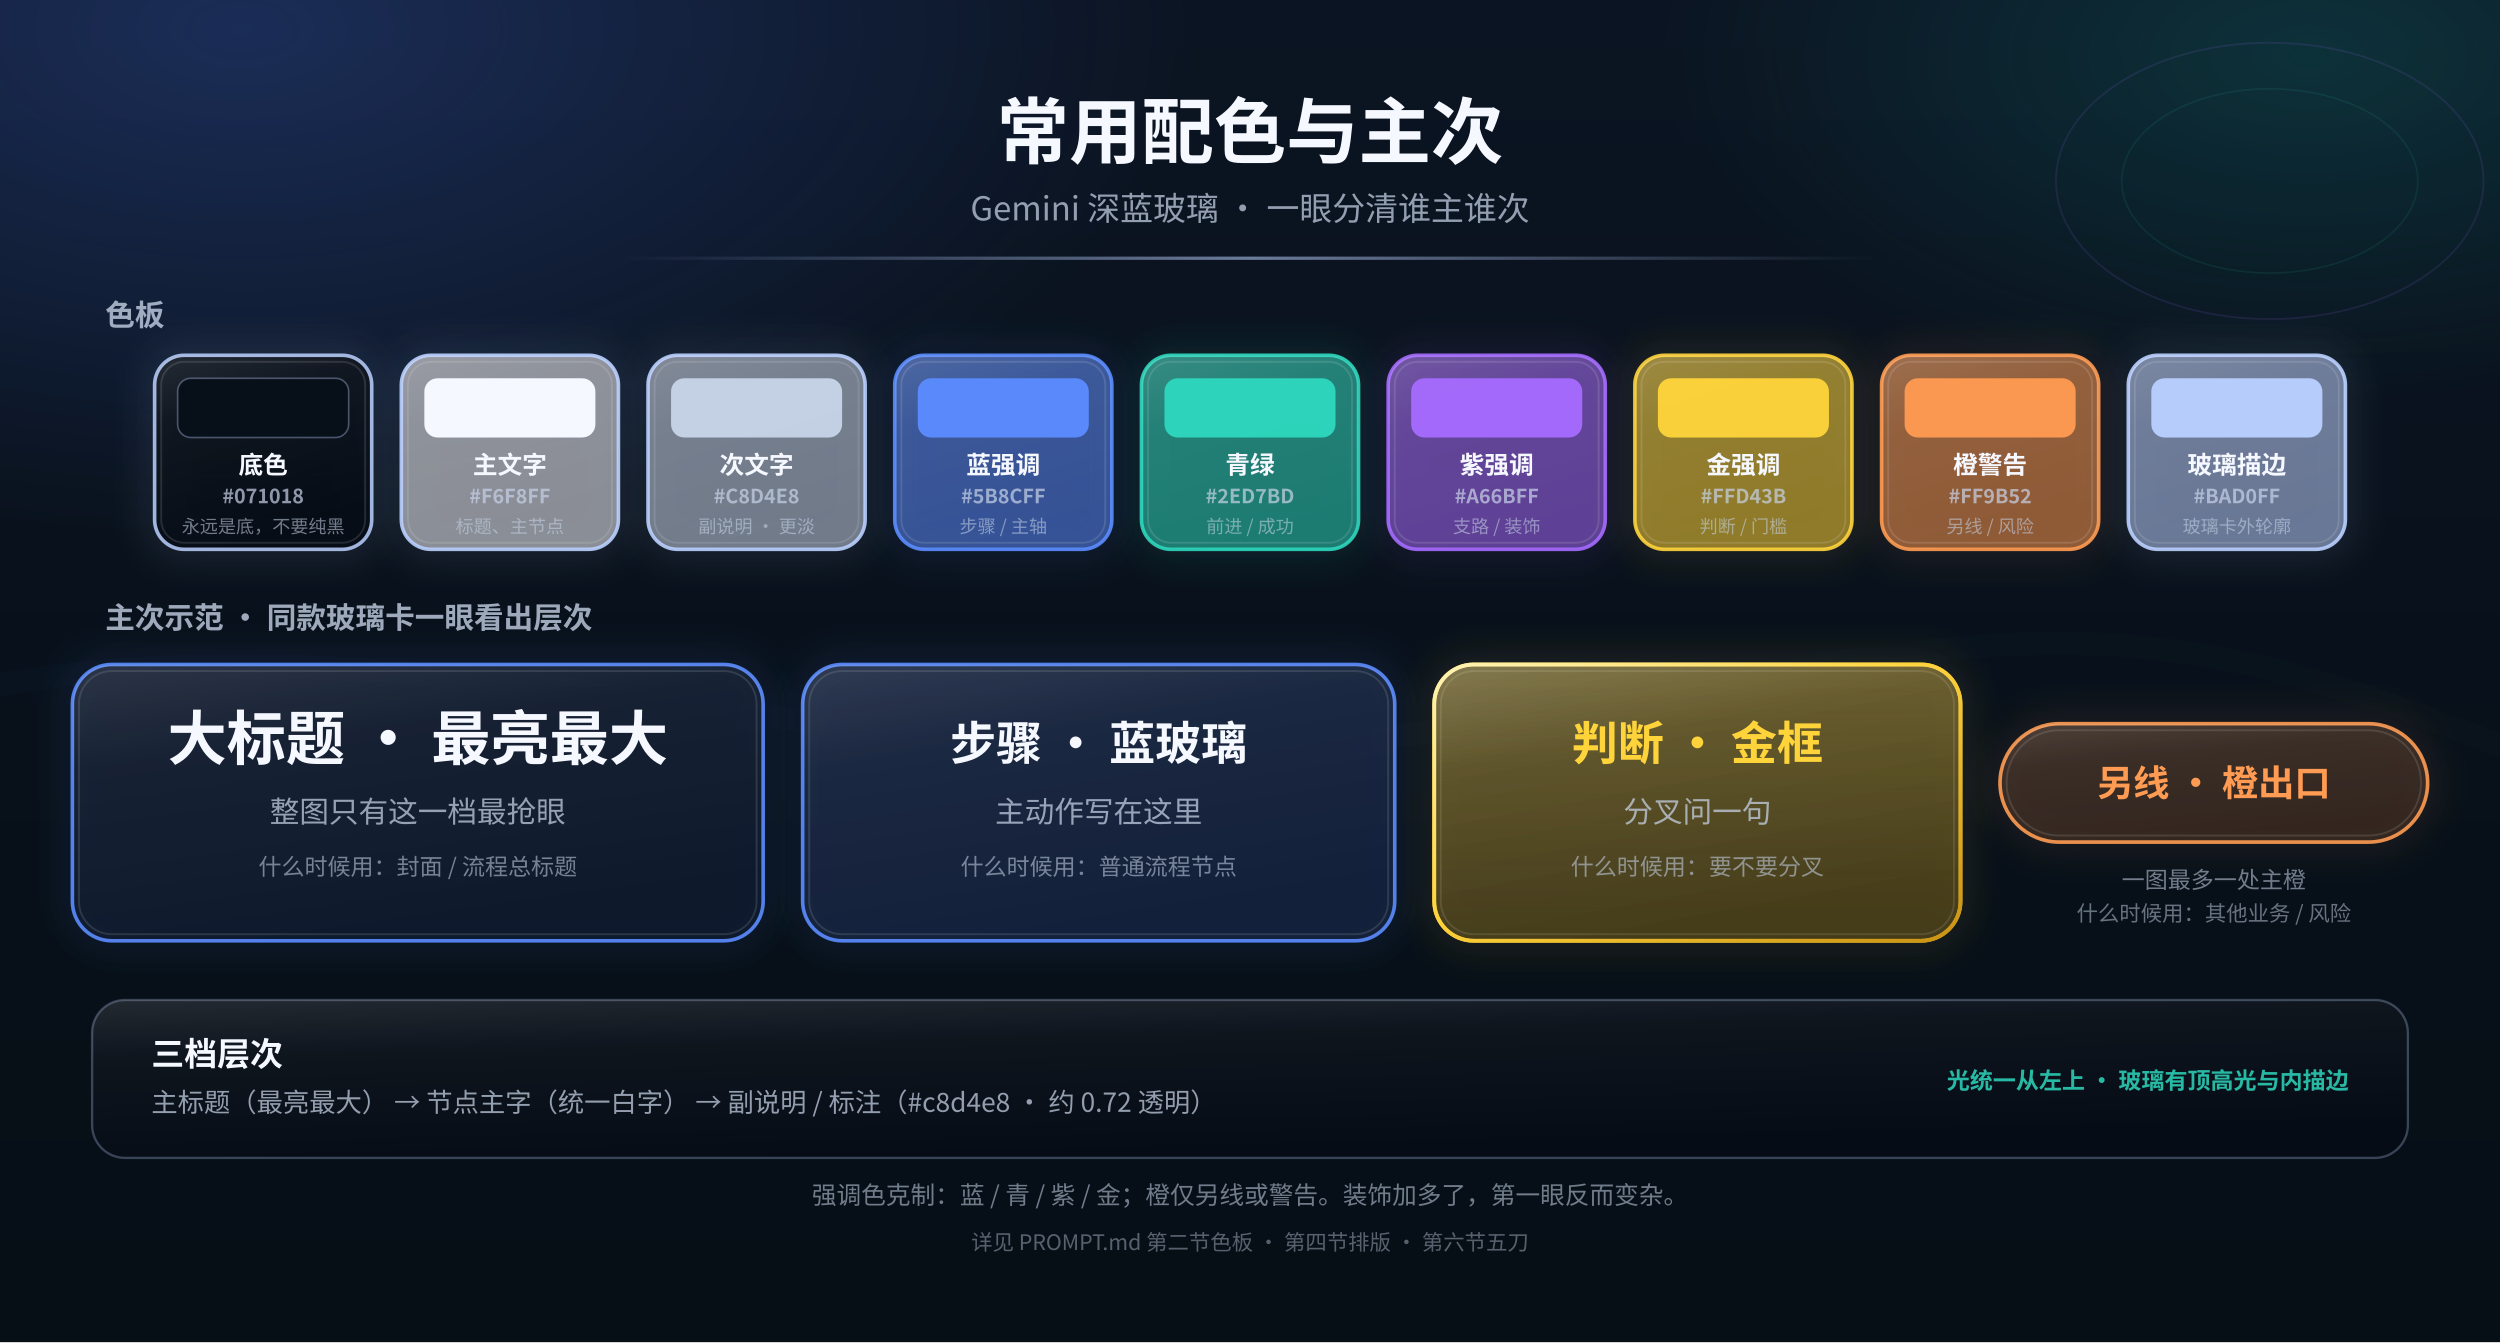
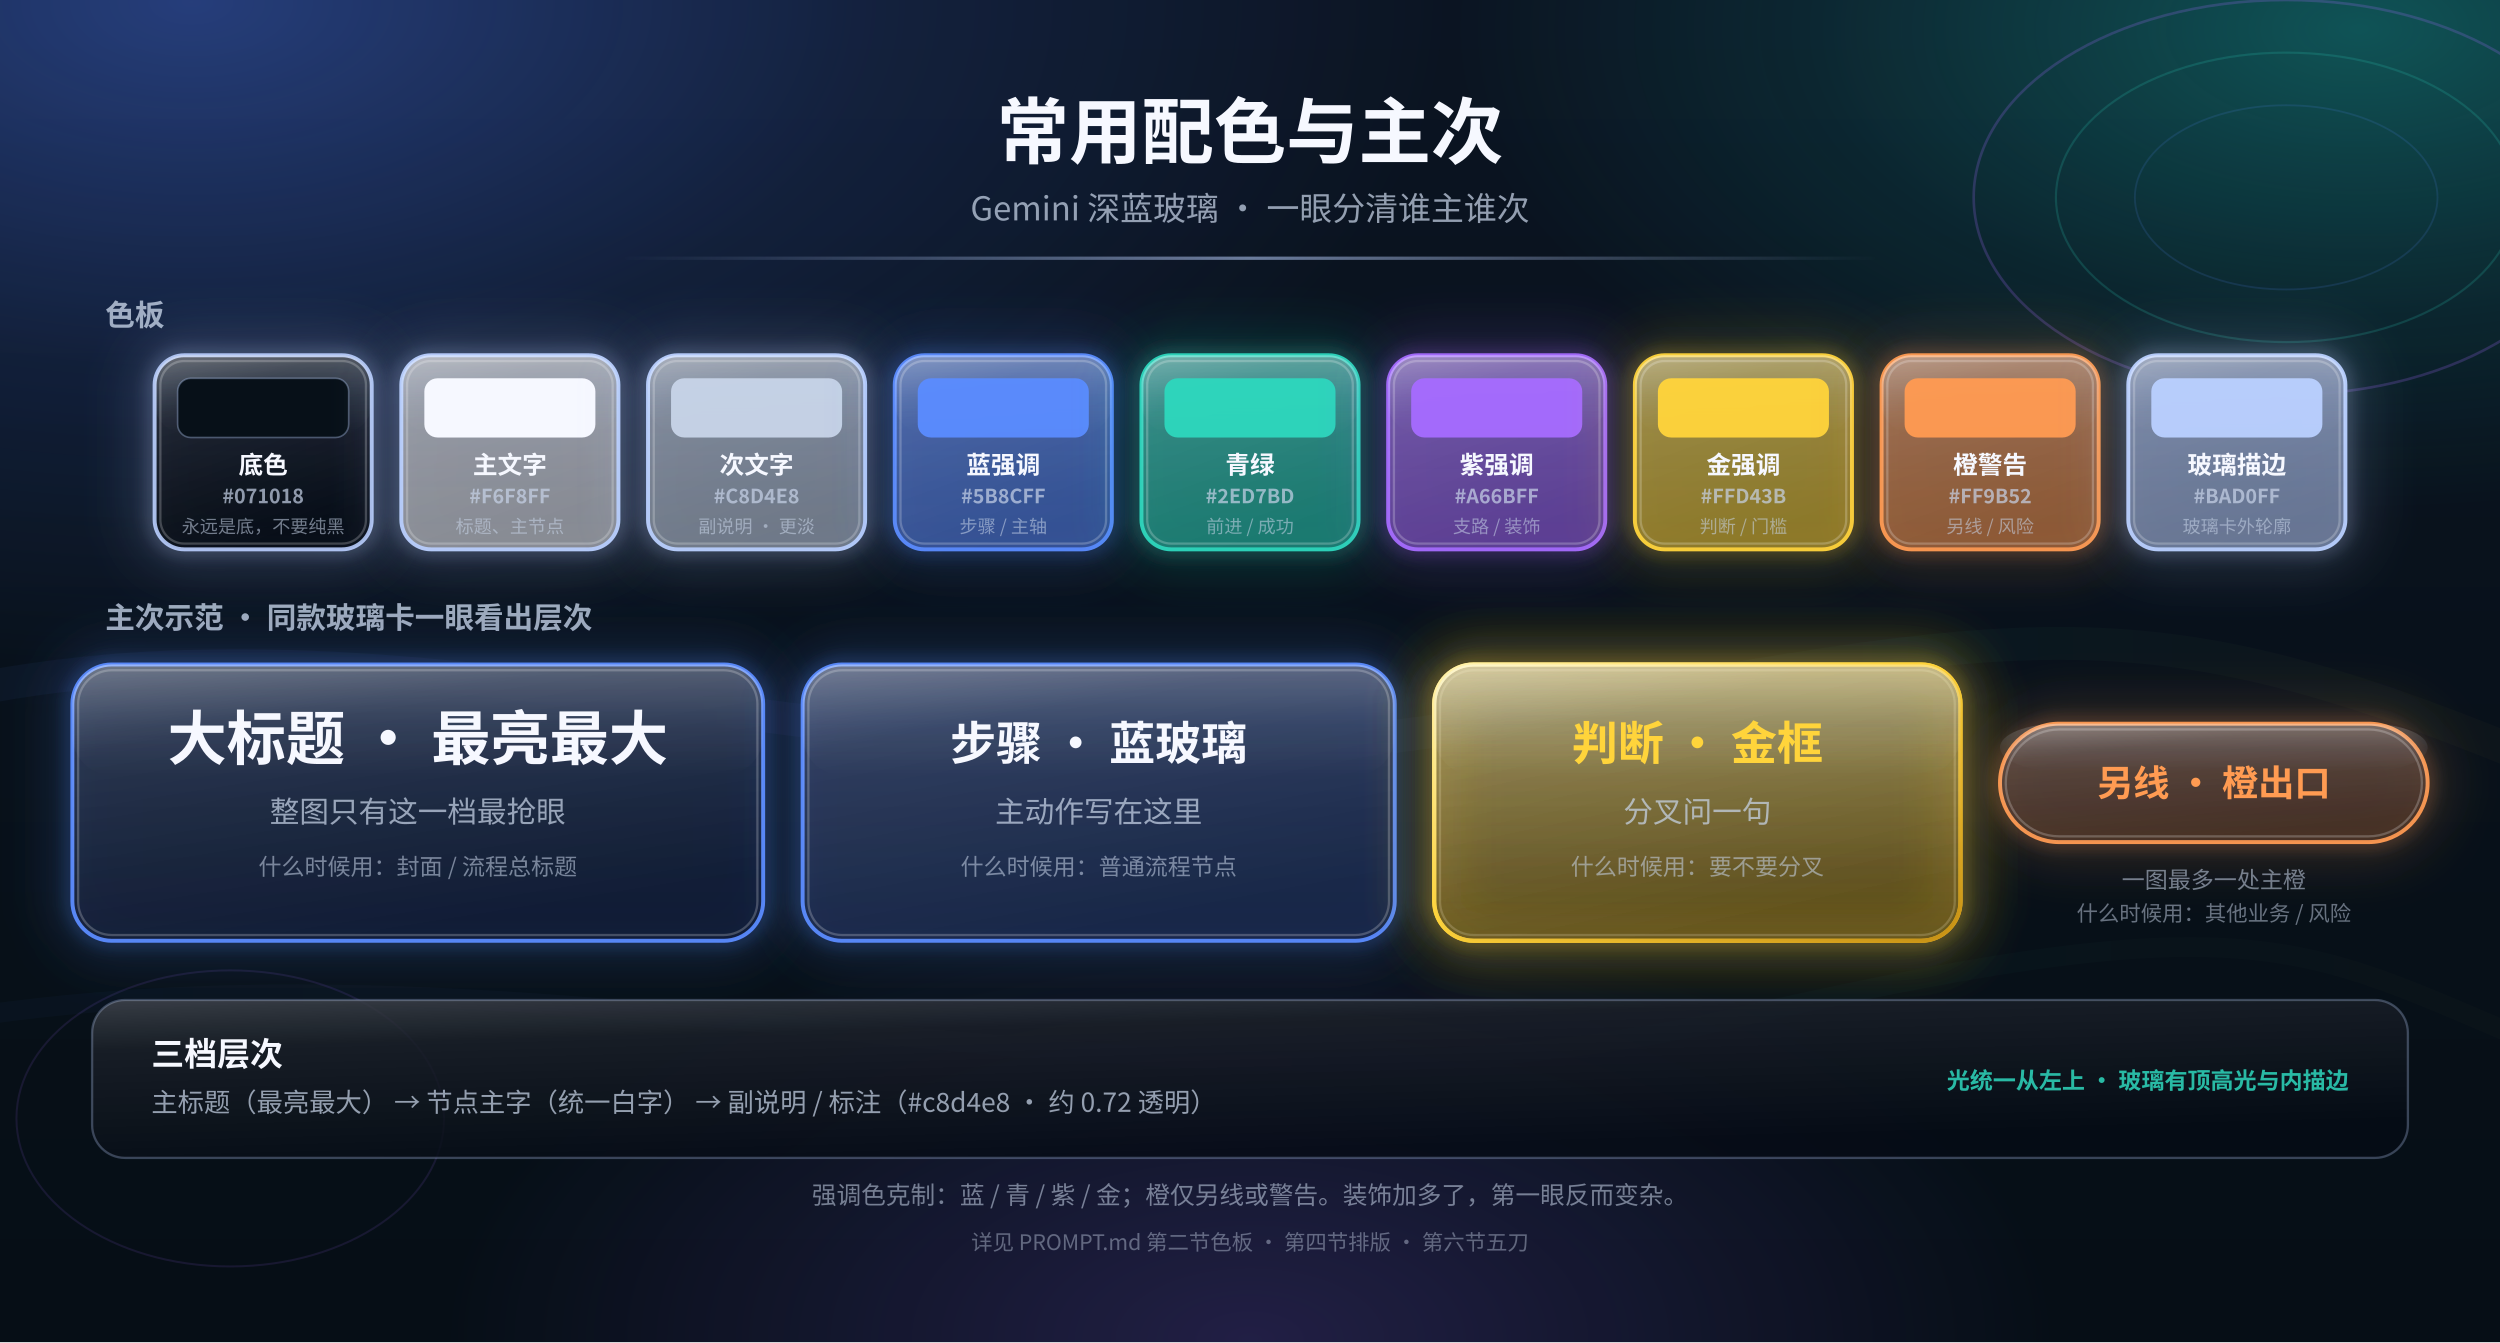
<svg xmlns="http://www.w3.org/2000/svg" width="1520" height="816" viewBox="0 0 1520 816">
  <defs>
    <linearGradient id="bgGrad" x1="0" y1="0" x2="0" y2="1">
      <stop offset="0%" stop-color="#0b1422" />
      <stop offset="70%" stop-color="#071018" />
      <stop offset="100%" stop-color="#060e16" />
    </linearGradient>
-     <radialGradient id="glowBlue" cx="10%" cy="2%" r="38%">
-       <stop offset="0%" stop-color="#4d7cff" stop-opacity="0.24" />
+     <radialGradient id="glowBlue" cx="8%" cy="0%" r="50%">
+       <stop offset="0%" stop-color="#4d7cff" stop-opacity="0.40" />
+       <stop offset="55%" stop-color="#4d7cff" stop-opacity="0.12" />
      <stop offset="100%" stop-color="#4d7cff" stop-opacity="0" />
    </radialGradient>
-     <radialGradient id="glowTeal" cx="92%" cy="4%" r="26%">
-       <stop offset="0%" stop-color="#19e7d0" stop-opacity="0.14" />
+     <radialGradient id="glowTeal" cx="94%" cy="2%" r="36%">
+       <stop offset="0%" stop-color="#19e7d0" stop-opacity="0.30" />
+       <stop offset="60%" stop-color="#19e7d0" stop-opacity="0.09" />
      <stop offset="100%" stop-color="#19e7d0" stop-opacity="0" />
+     </radialGradient>
+     <radialGradient id="glowBot" cx="50%" cy="100%" r="32%">
+       <stop offset="0%" stop-color="#8e63ff" stop-opacity="0.20" />
+       <stop offset="100%" stop-color="#8e63ff" stop-opacity="0" />
    </radialGradient>
    <linearGradient id="divider" x1="0" y1="0" x2="1" y2="0">
      <stop offset="0%" stop-color="#bad0ff" stop-opacity="0" />
      <stop offset="50%" stop-color="#bad0ff" stop-opacity="0.55" />
      <stop offset="100%" stop-color="#bad0ff" stop-opacity="0" />
    </linearGradient>
-     <linearGradient id="glassHi" x1="0" y1="0" x2="0.35" y2="1">
-       <stop offset="0%" stop-color="#ffffff" stop-opacity="0.12" />
-       <stop offset="35%" stop-color="#ffffff" stop-opacity="0.035" />
+     <linearGradient id="glassHi" x1="0" y1="0" x2="0.4" y2="1">
+       <stop offset="0%" stop-color="#ffffff" stop-opacity="0.20" />
+       <stop offset="28%" stop-color="#ffffff" stop-opacity="0.07" />
      <stop offset="100%" stop-color="#ffffff" stop-opacity="0" />
    </linearGradient>
+     <linearGradient id="glassTopBand" x1="0" y1="0" x2="0" y2="1">
+       <stop offset="0%" stop-color="#ffffff" stop-opacity="0.18" />
+       <stop offset="55%" stop-color="#b8d4ff" stop-opacity="0.06" />
+       <stop offset="100%" stop-color="#ffffff" stop-opacity="0" />
+     </linearGradient>
+     <linearGradient id="frost" x1="0" y1="0" x2="0" y2="1">
+       <stop offset="0%" stop-color="#dce8ff" stop-opacity="0.10" />
+       <stop offset="40%" stop-color="#a8c4ff" stop-opacity="0.045" />
+       <stop offset="100%" stop-color="#071018" stop-opacity="0.02" />
+     </linearGradient>
    <linearGradient id="goldFill" x1="0" y1="0" x2="0" y2="1">
-       <stop offset="0%" stop-color="#ffd43b" stop-opacity="0.22" />
-       <stop offset="100%" stop-color="#b8860b" stop-opacity="0.12" />
+       <stop offset="0%" stop-color="#ffd43b" stop-opacity="0.34" />
+       <stop offset="100%" stop-color="#b8860b" stop-opacity="0.18" />
    </linearGradient>
    <linearGradient id="goldStroke" x1="0" y1="0" x2="1" y2="1">
      <stop offset="0%" stop-color="#fff3b0" />
      <stop offset="45%" stop-color="#ffd43b" />
      <stop offset="100%" stop-color="#c99214" />
    </linearGradient>
    <linearGradient id="ribbon" x1="0" y1="0" x2="1" y2="0">
-       <stop offset="0%" stop-color="#4285f4" stop-opacity="0.16" />
-       <stop offset="40%" stop-color="#8e63ff" stop-opacity="0.12" />
-       <stop offset="75%" stop-color="#2ed7bd" stop-opacity="0.10" />
-       <stop offset="100%" stop-color="#ffd43b" stop-opacity="0.08" />
-     </linearGradient>
-     <filter id="softGlow" x="-25%" y="-45%" width="150%" height="190%">
-       <feGaussianBlur stdDeviation="10" />
+       <stop offset="0%" stop-color="#4285f4" stop-opacity="0.32" />
+       <stop offset="40%" stop-color="#8e63ff" stop-opacity="0.24" />
+       <stop offset="75%" stop-color="#2ed7bd" stop-opacity="0.18" />
+       <stop offset="100%" stop-color="#ffd43b" stop-opacity="0.12" />
+     </linearGradient>
+     <filter id="softGlow" x="-40%" y="-60%" width="180%" height="220%">
+       <feGaussianBlur stdDeviation="16" />
+     </filter>
+     <filter id="tightGlow" x="-20%" y="-35%" width="140%" height="170%">
+       <feGaussianBlur stdDeviation="5" />
    </filter>
  </defs>
  <rect width="1520" height="816" fill="url(#bgGrad)" />
  <rect width="1520" height="816" fill="url(#glowBlue)" />
  <rect width="1520" height="816" fill="url(#glowTeal)" />
-   <ellipse cx="1380" cy="110" rx="130" ry="84" fill="none" stroke="#a66bff" stroke-opacity="0.12" stroke-width="1.1" />
-   <ellipse cx="1380" cy="110" rx="90" ry="56" fill="none" stroke="#2ed7bd" stroke-opacity="0.09" stroke-width="1" />
-   <path d="M -20 420 C 280 360, 560 500, 900 440 S 1300 360, 1560 470" fill="none" stroke="url(#ribbon)" stroke-width="14" stroke-opacity="0.1" stroke-linecap="round" />
+   <rect width="1520" height="816" fill="url(#glowBot)" />
+   <ellipse cx="1390" cy="120" rx="190" ry="120" fill="none" stroke="#a66bff" stroke-opacity="0.22" stroke-width="1.6" />
+   <ellipse cx="1390" cy="120" rx="140" ry="88" fill="none" stroke="#2ed7bd" stroke-opacity="0.18" stroke-width="1.3" />
+   <ellipse cx="1390" cy="120" rx="92" ry="56" fill="none" stroke="#5b8cff" stroke-opacity="0.14" stroke-width="1.1" />
+   <ellipse cx="140" cy="680" rx="130" ry="90" fill="none" stroke="#a66bff" stroke-opacity="0.12" stroke-width="1.2" />
+   <path d="M -20 420 C 280 360, 560 500, 900 440 S 1300 360, 1560 470" fill="none" stroke="url(#ribbon)" stroke-width="20" stroke-opacity="0.16" stroke-linecap="round" />
+   <path d="M -30 620 C 350 560, 700 700, 1050 620 S 1400 580, 1580 650" fill="none" stroke="url(#ribbon)" stroke-width="12" stroke-opacity="0.10" stroke-linecap="round" />
  <text x="760.0" y="96.0" text-anchor="middle" font-family="Noto Sans CJK SC, Noto Sans CJK, 'Source Han Sans SC', sans-serif" font-size="44" font-weight="800" fill="#f6f8ff" fill-opacity="1.0">常用配色与主次</text>
  <text x="760.0" y="134.0" text-anchor="middle" font-family="Noto Sans CJK SC, Noto Sans CJK, 'Source Han Sans SC', sans-serif" font-size="20" font-weight="500" fill="#c8d4e8" fill-opacity="0.72">Gemini 深蓝玻璃 · 一眼分清谁主谁次</text>
  <rect x="380" y="156" width="760" height="2" rx="1" fill="url(#divider)" />
  <text x="64.0" y="198.0" text-anchor="start" font-family="Noto Sans CJK SC, Noto Sans CJK, 'Source Han Sans SC', sans-serif" font-size="18" font-weight="700" fill="#c8d4e8" fill-opacity="0.78">色板</text>
-   <rect x="94.0" y="216" width="132" height="118" rx="18" fill="none" stroke="#bad0ff" stroke-width="10" stroke-opacity="0.14" filter="url(#softGlow)" />
-   <rect x="94.0" y="216" width="132" height="118" rx="18" fill="#060c15" fill-opacity="0.88" />
-   <rect x="94.0" y="216" width="132" height="118" rx="18" fill="none" stroke="#bad0ff" stroke-opacity="0.85" stroke-width="2.2" />
+   <rect x="94.0" y="216" width="132" height="118" rx="18" fill="none" stroke="#bad0ff" stroke-width="20" stroke-opacity="0.20" filter="url(#softGlow)" />
+   <rect x="94.0" y="216" width="132" height="118" rx="18" fill="none" stroke="#bad0ff" stroke-width="7" stroke-opacity="0.28" filter="url(#tightGlow)" />
+   <rect x="94.0" y="216" width="132" height="118" rx="18" fill="#050b14" fill-opacity="0.90" />
+   <rect x="94.0" y="216" width="132" height="118" rx="18" fill="none" stroke="#bad0ff" stroke-opacity="0.9" stroke-width="2.4" />
+   <rect x="94.0" y="216" width="132" height="118" rx="18" fill="url(#frost)" />
  <rect x="94.0" y="216" width="132" height="118" rx="18" fill="url(#glassHi)" />
-   <rect x="98.0" y="220" width="124" height="110" rx="14" fill="none" stroke="#ffffff" stroke-opacity="0.12" stroke-width="1.15" />
+   <rect x="94.0" y="216" width="132" height="47.2" rx="18" fill="url(#glassTopBand)" />
+   <rect x="97.5" y="219.5" width="125" height="111" rx="14.5" fill="none" stroke="#ffffff" stroke-opacity="0.22" stroke-width="1.4" />
  <rect x="108.0" y="230" width="104" height="36" rx="8" fill="#071018" stroke="#bad0ff" stroke-opacity="0.35" stroke-width="1" />
  <text x="160.0" y="288.0" text-anchor="middle" font-family="Noto Sans CJK SC, Noto Sans CJK, 'Source Han Sans SC', sans-serif" font-size="15" font-weight="700" fill="#f6f8ff" fill-opacity="1.0">底色</text>
  <text x="160.0" y="306.0" text-anchor="middle" font-family="Noto Sans CJK SC, Noto Sans CJK, 'Source Han Sans SC', sans-serif" font-size="12" font-weight="600" fill="#c8d4e8" fill-opacity="0.7">#071018</text>
  <text x="160.0" y="324.0" text-anchor="middle" font-family="Noto Sans CJK SC, Noto Sans CJK, 'Source Han Sans SC', sans-serif" font-size="11" font-weight="500" fill="#c8d4e8" fill-opacity="0.55">永远是底，不要纯黑</text>
-   <rect x="244.0" y="216" width="132" height="118" rx="18" fill="none" stroke="#bad0ff" stroke-width="10" stroke-opacity="0.14" filter="url(#softGlow)" />
-   <rect x="244.0" y="216" width="132" height="118" rx="18" fill="#060c15" fill-opacity="0.88" />
-   <rect x="244.0" y="216" width="132" height="118" rx="18" fill="#f6f8ff" fill-opacity="0.55" stroke="#bad0ff" stroke-opacity="0.9" stroke-width="2.2" />
+   <rect x="244.0" y="216" width="132" height="118" rx="18" fill="none" stroke="#bad0ff" stroke-width="20" stroke-opacity="0.20" filter="url(#softGlow)" />
+   <rect x="244.0" y="216" width="132" height="118" rx="18" fill="none" stroke="#bad0ff" stroke-width="7" stroke-opacity="0.28" filter="url(#tightGlow)" />
+   <rect x="244.0" y="216" width="132" height="118" rx="18" fill="#050b14" fill-opacity="0.90" />
+   <rect x="244.0" y="216" width="132" height="118" rx="18" fill="#f6f8ff" fill-opacity="0.55" stroke="#bad0ff" stroke-opacity="0.95" stroke-width="2.4" />
+   <rect x="244.0" y="216" width="132" height="118" rx="18" fill="url(#frost)" />
  <rect x="244.0" y="216" width="132" height="118" rx="18" fill="url(#glassHi)" />
-   <rect x="248.0" y="220" width="124" height="110" rx="14" fill="none" stroke="#ffffff" stroke-opacity="0.12" stroke-width="1.15" />
+   <rect x="244.0" y="216" width="132" height="47.2" rx="18" fill="url(#glassTopBand)" />
+   <rect x="247.5" y="219.5" width="125" height="111" rx="14.5" fill="none" stroke="#ffffff" stroke-opacity="0.22" stroke-width="1.4" />
  <rect x="258.0" y="230" width="104" height="36" rx="8" fill="#f6f8ff" />
  <text x="310.0" y="288.0" text-anchor="middle" font-family="Noto Sans CJK SC, Noto Sans CJK, 'Source Han Sans SC', sans-serif" font-size="15" font-weight="700" fill="#f6f8ff" fill-opacity="1.0">主文字</text>
  <text x="310.0" y="306.0" text-anchor="middle" font-family="Noto Sans CJK SC, Noto Sans CJK, 'Source Han Sans SC', sans-serif" font-size="12" font-weight="600" fill="#c8d4e8" fill-opacity="0.7">#F6F8FF</text>
  <text x="310.0" y="324.0" text-anchor="middle" font-family="Noto Sans CJK SC, Noto Sans CJK, 'Source Han Sans SC', sans-serif" font-size="11" font-weight="500" fill="#c8d4e8" fill-opacity="0.55">标题、主节点</text>
-   <rect x="394.0" y="216" width="132" height="118" rx="18" fill="none" stroke="#bad0ff" stroke-width="10" stroke-opacity="0.14" filter="url(#softGlow)" />
-   <rect x="394.0" y="216" width="132" height="118" rx="18" fill="#060c15" fill-opacity="0.88" />
-   <rect x="394.0" y="216" width="132" height="118" rx="18" fill="#c8d4e8" fill-opacity="0.55" stroke="#bad0ff" stroke-opacity="0.9" stroke-width="2.2" />
+   <rect x="394.0" y="216" width="132" height="118" rx="18" fill="none" stroke="#bad0ff" stroke-width="20" stroke-opacity="0.20" filter="url(#softGlow)" />
+   <rect x="394.0" y="216" width="132" height="118" rx="18" fill="none" stroke="#bad0ff" stroke-width="7" stroke-opacity="0.28" filter="url(#tightGlow)" />
+   <rect x="394.0" y="216" width="132" height="118" rx="18" fill="#050b14" fill-opacity="0.90" />
+   <rect x="394.0" y="216" width="132" height="118" rx="18" fill="#c8d4e8" fill-opacity="0.55" stroke="#bad0ff" stroke-opacity="0.95" stroke-width="2.4" />
+   <rect x="394.0" y="216" width="132" height="118" rx="18" fill="url(#frost)" />
  <rect x="394.0" y="216" width="132" height="118" rx="18" fill="url(#glassHi)" />
-   <rect x="398.0" y="220" width="124" height="110" rx="14" fill="none" stroke="#ffffff" stroke-opacity="0.12" stroke-width="1.15" />
+   <rect x="394.0" y="216" width="132" height="47.2" rx="18" fill="url(#glassTopBand)" />
+   <rect x="397.5" y="219.5" width="125" height="111" rx="14.5" fill="none" stroke="#ffffff" stroke-opacity="0.22" stroke-width="1.4" />
  <rect x="408.0" y="230" width="104" height="36" rx="8" fill="#c8d4e8" fill-opacity="0.95" />
  <text x="460.0" y="288.0" text-anchor="middle" font-family="Noto Sans CJK SC, Noto Sans CJK, 'Source Han Sans SC', sans-serif" font-size="15" font-weight="700" fill="#f6f8ff" fill-opacity="1.0">次文字</text>
  <text x="460.0" y="306.0" text-anchor="middle" font-family="Noto Sans CJK SC, Noto Sans CJK, 'Source Han Sans SC', sans-serif" font-size="12" font-weight="600" fill="#c8d4e8" fill-opacity="0.7">#C8D4E8</text>
  <text x="460.0" y="324.0" text-anchor="middle" font-family="Noto Sans CJK SC, Noto Sans CJK, 'Source Han Sans SC', sans-serif" font-size="11" font-weight="500" fill="#c8d4e8" fill-opacity="0.55">副说明 · 更淡</text>
-   <rect x="544.0" y="216" width="132" height="118" rx="18" fill="none" stroke="#5b8cff" stroke-width="10" stroke-opacity="0.14" filter="url(#softGlow)" />
-   <rect x="544.0" y="216" width="132" height="118" rx="18" fill="#060c15" fill-opacity="0.88" />
-   <rect x="544.0" y="216" width="132" height="118" rx="18" fill="#5b8cff" fill-opacity="0.55" stroke="#5b8cff" stroke-opacity="0.9" stroke-width="2.2" />
+   <rect x="544.0" y="216" width="132" height="118" rx="18" fill="none" stroke="#5b8cff" stroke-width="20" stroke-opacity="0.20" filter="url(#softGlow)" />
+   <rect x="544.0" y="216" width="132" height="118" rx="18" fill="none" stroke="#5b8cff" stroke-width="7" stroke-opacity="0.28" filter="url(#tightGlow)" />
+   <rect x="544.0" y="216" width="132" height="118" rx="18" fill="#050b14" fill-opacity="0.90" />
+   <rect x="544.0" y="216" width="132" height="118" rx="18" fill="#5b8cff" fill-opacity="0.55" stroke="#5b8cff" stroke-opacity="0.95" stroke-width="2.4" />
+   <rect x="544.0" y="216" width="132" height="118" rx="18" fill="url(#frost)" />
  <rect x="544.0" y="216" width="132" height="118" rx="18" fill="url(#glassHi)" />
-   <rect x="548.0" y="220" width="124" height="110" rx="14" fill="none" stroke="#ffffff" stroke-opacity="0.12" stroke-width="1.15" />
+   <rect x="544.0" y="216" width="132" height="47.2" rx="18" fill="url(#glassTopBand)" />
+   <rect x="547.5" y="219.5" width="125" height="111" rx="14.5" fill="none" stroke="#ffffff" stroke-opacity="0.22" stroke-width="1.4" />
  <rect x="558.0" y="230" width="104" height="36" rx="8" fill="#5b8cff" fill-opacity="0.95" />
  <text x="610.0" y="288.0" text-anchor="middle" font-family="Noto Sans CJK SC, Noto Sans CJK, 'Source Han Sans SC', sans-serif" font-size="15" font-weight="700" fill="#f6f8ff" fill-opacity="1.0">蓝强调</text>
  <text x="610.0" y="306.0" text-anchor="middle" font-family="Noto Sans CJK SC, Noto Sans CJK, 'Source Han Sans SC', sans-serif" font-size="12" font-weight="600" fill="#c8d4e8" fill-opacity="0.7">#5B8CFF</text>
  <text x="610.0" y="324.0" text-anchor="middle" font-family="Noto Sans CJK SC, Noto Sans CJK, 'Source Han Sans SC', sans-serif" font-size="11" font-weight="500" fill="#c8d4e8" fill-opacity="0.55">步骤 / 主轴</text>
-   <rect x="694.0" y="216" width="132" height="118" rx="18" fill="none" stroke="#2ed7bd" stroke-width="10" stroke-opacity="0.14" filter="url(#softGlow)" />
-   <rect x="694.0" y="216" width="132" height="118" rx="18" fill="#060c15" fill-opacity="0.88" />
-   <rect x="694.0" y="216" width="132" height="118" rx="18" fill="#2ed7bd" fill-opacity="0.55" stroke="#2ed7bd" stroke-opacity="0.9" stroke-width="2.2" />
+   <rect x="694.0" y="216" width="132" height="118" rx="18" fill="none" stroke="#2ed7bd" stroke-width="20" stroke-opacity="0.20" filter="url(#softGlow)" />
+   <rect x="694.0" y="216" width="132" height="118" rx="18" fill="none" stroke="#2ed7bd" stroke-width="7" stroke-opacity="0.28" filter="url(#tightGlow)" />
+   <rect x="694.0" y="216" width="132" height="118" rx="18" fill="#050b14" fill-opacity="0.90" />
+   <rect x="694.0" y="216" width="132" height="118" rx="18" fill="#2ed7bd" fill-opacity="0.55" stroke="#2ed7bd" stroke-opacity="0.95" stroke-width="2.4" />
+   <rect x="694.0" y="216" width="132" height="118" rx="18" fill="url(#frost)" />
  <rect x="694.0" y="216" width="132" height="118" rx="18" fill="url(#glassHi)" />
-   <rect x="698.0" y="220" width="124" height="110" rx="14" fill="none" stroke="#ffffff" stroke-opacity="0.12" stroke-width="1.15" />
+   <rect x="694.0" y="216" width="132" height="47.2" rx="18" fill="url(#glassTopBand)" />
+   <rect x="697.5" y="219.5" width="125" height="111" rx="14.5" fill="none" stroke="#ffffff" stroke-opacity="0.22" stroke-width="1.4" />
  <rect x="708.0" y="230" width="104" height="36" rx="8" fill="#2ed7bd" fill-opacity="0.95" />
  <text x="760.0" y="288.0" text-anchor="middle" font-family="Noto Sans CJK SC, Noto Sans CJK, 'Source Han Sans SC', sans-serif" font-size="15" font-weight="700" fill="#f6f8ff" fill-opacity="1.0">青绿</text>
  <text x="760.0" y="306.0" text-anchor="middle" font-family="Noto Sans CJK SC, Noto Sans CJK, 'Source Han Sans SC', sans-serif" font-size="12" font-weight="600" fill="#c8d4e8" fill-opacity="0.7">#2ED7BD</text>
  <text x="760.0" y="324.0" text-anchor="middle" font-family="Noto Sans CJK SC, Noto Sans CJK, 'Source Han Sans SC', sans-serif" font-size="11" font-weight="500" fill="#c8d4e8" fill-opacity="0.55">前进 / 成功</text>
-   <rect x="844.0" y="216" width="132" height="118" rx="18" fill="none" stroke="#a66bff" stroke-width="10" stroke-opacity="0.14" filter="url(#softGlow)" />
-   <rect x="844.0" y="216" width="132" height="118" rx="18" fill="#060c15" fill-opacity="0.88" />
-   <rect x="844.0" y="216" width="132" height="118" rx="18" fill="#a66bff" fill-opacity="0.55" stroke="#a66bff" stroke-opacity="0.9" stroke-width="2.2" />
+   <rect x="844.0" y="216" width="132" height="118" rx="18" fill="none" stroke="#a66bff" stroke-width="20" stroke-opacity="0.20" filter="url(#softGlow)" />
+   <rect x="844.0" y="216" width="132" height="118" rx="18" fill="none" stroke="#a66bff" stroke-width="7" stroke-opacity="0.28" filter="url(#tightGlow)" />
+   <rect x="844.0" y="216" width="132" height="118" rx="18" fill="#050b14" fill-opacity="0.90" />
+   <rect x="844.0" y="216" width="132" height="118" rx="18" fill="#a66bff" fill-opacity="0.55" stroke="#a66bff" stroke-opacity="0.95" stroke-width="2.4" />
+   <rect x="844.0" y="216" width="132" height="118" rx="18" fill="url(#frost)" />
  <rect x="844.0" y="216" width="132" height="118" rx="18" fill="url(#glassHi)" />
-   <rect x="848.0" y="220" width="124" height="110" rx="14" fill="none" stroke="#ffffff" stroke-opacity="0.12" stroke-width="1.15" />
+   <rect x="844.0" y="216" width="132" height="47.2" rx="18" fill="url(#glassTopBand)" />
+   <rect x="847.5" y="219.5" width="125" height="111" rx="14.5" fill="none" stroke="#ffffff" stroke-opacity="0.22" stroke-width="1.4" />
  <rect x="858.0" y="230" width="104" height="36" rx="8" fill="#a66bff" fill-opacity="0.95" />
  <text x="910.0" y="288.0" text-anchor="middle" font-family="Noto Sans CJK SC, Noto Sans CJK, 'Source Han Sans SC', sans-serif" font-size="15" font-weight="700" fill="#f6f8ff" fill-opacity="1.0">紫强调</text>
  <text x="910.0" y="306.0" text-anchor="middle" font-family="Noto Sans CJK SC, Noto Sans CJK, 'Source Han Sans SC', sans-serif" font-size="12" font-weight="600" fill="#c8d4e8" fill-opacity="0.7">#A66BFF</text>
  <text x="910.0" y="324.0" text-anchor="middle" font-family="Noto Sans CJK SC, Noto Sans CJK, 'Source Han Sans SC', sans-serif" font-size="11" font-weight="500" fill="#c8d4e8" fill-opacity="0.55">支路 / 装饰</text>
-   <rect x="994.0" y="216" width="132" height="118" rx="18" fill="none" stroke="#ffd43b" stroke-width="10" stroke-opacity="0.14" filter="url(#softGlow)" />
-   <rect x="994.0" y="216" width="132" height="118" rx="18" fill="#060c15" fill-opacity="0.88" />
-   <rect x="994.0" y="216" width="132" height="118" rx="18" fill="#ffd43b" fill-opacity="0.55" stroke="#ffd43b" stroke-opacity="0.9" stroke-width="2.2" />
+   <rect x="994.0" y="216" width="132" height="118" rx="18" fill="none" stroke="#ffd43b" stroke-width="20" stroke-opacity="0.20" filter="url(#softGlow)" />
+   <rect x="994.0" y="216" width="132" height="118" rx="18" fill="none" stroke="#ffd43b" stroke-width="7" stroke-opacity="0.28" filter="url(#tightGlow)" />
+   <rect x="994.0" y="216" width="132" height="118" rx="18" fill="#050b14" fill-opacity="0.90" />
+   <rect x="994.0" y="216" width="132" height="118" rx="18" fill="#ffd43b" fill-opacity="0.55" stroke="#ffd43b" stroke-opacity="0.95" stroke-width="2.4" />
+   <rect x="994.0" y="216" width="132" height="118" rx="18" fill="url(#frost)" />
  <rect x="994.0" y="216" width="132" height="118" rx="18" fill="url(#glassHi)" />
-   <rect x="998.0" y="220" width="124" height="110" rx="14" fill="none" stroke="#ffffff" stroke-opacity="0.12" stroke-width="1.15" />
+   <rect x="994.0" y="216" width="132" height="47.2" rx="18" fill="url(#glassTopBand)" />
+   <rect x="997.5" y="219.5" width="125" height="111" rx="14.5" fill="none" stroke="#ffffff" stroke-opacity="0.22" stroke-width="1.4" />
  <rect x="1008.0" y="230" width="104" height="36" rx="8" fill="#ffd43b" fill-opacity="0.95" />
  <text x="1060.0" y="288.0" text-anchor="middle" font-family="Noto Sans CJK SC, Noto Sans CJK, 'Source Han Sans SC', sans-serif" font-size="15" font-weight="700" fill="#f6f8ff" fill-opacity="1.0">金强调</text>
  <text x="1060.0" y="306.0" text-anchor="middle" font-family="Noto Sans CJK SC, Noto Sans CJK, 'Source Han Sans SC', sans-serif" font-size="12" font-weight="600" fill="#c8d4e8" fill-opacity="0.7">#FFD43B</text>
  <text x="1060.0" y="324.0" text-anchor="middle" font-family="Noto Sans CJK SC, Noto Sans CJK, 'Source Han Sans SC', sans-serif" font-size="11" font-weight="500" fill="#c8d4e8" fill-opacity="0.55">判断 / 门槛</text>
-   <rect x="1144.0" y="216" width="132" height="118" rx="18" fill="none" stroke="#ff9b52" stroke-width="10" stroke-opacity="0.14" filter="url(#softGlow)" />
-   <rect x="1144.0" y="216" width="132" height="118" rx="18" fill="#060c15" fill-opacity="0.88" />
-   <rect x="1144.0" y="216" width="132" height="118" rx="18" fill="#ff9b52" fill-opacity="0.55" stroke="#ff9b52" stroke-opacity="0.9" stroke-width="2.2" />
+   <rect x="1144.0" y="216" width="132" height="118" rx="18" fill="none" stroke="#ff9b52" stroke-width="20" stroke-opacity="0.20" filter="url(#softGlow)" />
+   <rect x="1144.0" y="216" width="132" height="118" rx="18" fill="none" stroke="#ff9b52" stroke-width="7" stroke-opacity="0.28" filter="url(#tightGlow)" />
+   <rect x="1144.0" y="216" width="132" height="118" rx="18" fill="#050b14" fill-opacity="0.90" />
+   <rect x="1144.0" y="216" width="132" height="118" rx="18" fill="#ff9b52" fill-opacity="0.55" stroke="#ff9b52" stroke-opacity="0.95" stroke-width="2.4" />
+   <rect x="1144.0" y="216" width="132" height="118" rx="18" fill="url(#frost)" />
  <rect x="1144.0" y="216" width="132" height="118" rx="18" fill="url(#glassHi)" />
-   <rect x="1148.0" y="220" width="124" height="110" rx="14" fill="none" stroke="#ffffff" stroke-opacity="0.12" stroke-width="1.15" />
+   <rect x="1144.0" y="216" width="132" height="47.2" rx="18" fill="url(#glassTopBand)" />
+   <rect x="1147.5" y="219.5" width="125" height="111" rx="14.5" fill="none" stroke="#ffffff" stroke-opacity="0.22" stroke-width="1.4" />
  <rect x="1158.0" y="230" width="104" height="36" rx="8" fill="#ff9b52" fill-opacity="0.95" />
  <text x="1210.0" y="288.0" text-anchor="middle" font-family="Noto Sans CJK SC, Noto Sans CJK, 'Source Han Sans SC', sans-serif" font-size="15" font-weight="700" fill="#f6f8ff" fill-opacity="1.0">橙警告</text>
  <text x="1210.0" y="306.0" text-anchor="middle" font-family="Noto Sans CJK SC, Noto Sans CJK, 'Source Han Sans SC', sans-serif" font-size="12" font-weight="600" fill="#c8d4e8" fill-opacity="0.7">#FF9B52</text>
  <text x="1210.0" y="324.0" text-anchor="middle" font-family="Noto Sans CJK SC, Noto Sans CJK, 'Source Han Sans SC', sans-serif" font-size="11" font-weight="500" fill="#c8d4e8" fill-opacity="0.55">另线 / 风险</text>
-   <rect x="1294.0" y="216" width="132" height="118" rx="18" fill="none" stroke="#bad0ff" stroke-width="10" stroke-opacity="0.14" filter="url(#softGlow)" />
-   <rect x="1294.0" y="216" width="132" height="118" rx="18" fill="#060c15" fill-opacity="0.88" />
-   <rect x="1294.0" y="216" width="132" height="118" rx="18" fill="#bad0ff" fill-opacity="0.55" stroke="#bad0ff" stroke-opacity="0.9" stroke-width="2.2" />
+   <rect x="1294.0" y="216" width="132" height="118" rx="18" fill="none" stroke="#bad0ff" stroke-width="20" stroke-opacity="0.20" filter="url(#softGlow)" />
+   <rect x="1294.0" y="216" width="132" height="118" rx="18" fill="none" stroke="#bad0ff" stroke-width="7" stroke-opacity="0.28" filter="url(#tightGlow)" />
+   <rect x="1294.0" y="216" width="132" height="118" rx="18" fill="#050b14" fill-opacity="0.90" />
+   <rect x="1294.0" y="216" width="132" height="118" rx="18" fill="#bad0ff" fill-opacity="0.55" stroke="#bad0ff" stroke-opacity="0.95" stroke-width="2.4" />
+   <rect x="1294.0" y="216" width="132" height="118" rx="18" fill="url(#frost)" />
  <rect x="1294.0" y="216" width="132" height="118" rx="18" fill="url(#glassHi)" />
-   <rect x="1298.0" y="220" width="124" height="110" rx="14" fill="none" stroke="#ffffff" stroke-opacity="0.12" stroke-width="1.15" />
+   <rect x="1294.0" y="216" width="132" height="47.2" rx="18" fill="url(#glassTopBand)" />
+   <rect x="1297.5" y="219.5" width="125" height="111" rx="14.5" fill="none" stroke="#ffffff" stroke-opacity="0.22" stroke-width="1.4" />
  <rect x="1308.0" y="230" width="104" height="36" rx="8" fill="#bad0ff" fill-opacity="0.95" />
  <text x="1360.0" y="288.0" text-anchor="middle" font-family="Noto Sans CJK SC, Noto Sans CJK, 'Source Han Sans SC', sans-serif" font-size="15" font-weight="700" fill="#f6f8ff" fill-opacity="1.0">玻璃描边</text>
  <text x="1360.0" y="306.0" text-anchor="middle" font-family="Noto Sans CJK SC, Noto Sans CJK, 'Source Han Sans SC', sans-serif" font-size="12" font-weight="600" fill="#c8d4e8" fill-opacity="0.7">#BAD0FF</text>
  <text x="1360.0" y="324.0" text-anchor="middle" font-family="Noto Sans CJK SC, Noto Sans CJK, 'Source Han Sans SC', sans-serif" font-size="11" font-weight="500" fill="#c8d4e8" fill-opacity="0.55">玻璃卡外轮廓</text>
  <text x="64.0" y="382.0" text-anchor="start" font-family="Noto Sans CJK SC, Noto Sans CJK, 'Source Han Sans SC', sans-serif" font-size="18" font-weight="700" fill="#c8d4e8" fill-opacity="0.78">主次示范 · 同款玻璃卡一眼看出层次</text>
-   <rect x="44.0" y="404" width="420" height="168" rx="24" fill="none" stroke="#5b8cff" stroke-width="10" stroke-opacity="0.14" filter="url(#softGlow)" />
-   <rect x="44.0" y="404" width="420" height="168" rx="24" fill="#060c15" fill-opacity="0.88" />
-   <rect x="44.0" y="404" width="420" height="168" rx="24" fill="#5b8cff" fill-opacity="0.1" stroke="#5b8cff" stroke-opacity="0.9" stroke-width="2.2" />
+   <rect x="44.0" y="404" width="420" height="168" rx="24" fill="none" stroke="#5b8cff" stroke-width="20" stroke-opacity="0.20" filter="url(#softGlow)" />
+   <rect x="44.0" y="404" width="420" height="168" rx="24" fill="none" stroke="#5b8cff" stroke-width="7" stroke-opacity="0.28" filter="url(#tightGlow)" />
+   <rect x="44.0" y="404" width="420" height="168" rx="24" fill="#050b14" fill-opacity="0.90" />
+   <rect x="44.0" y="404" width="420" height="168" rx="24" fill="#5b8cff" fill-opacity="0.14" stroke="#5b8cff" stroke-opacity="0.95" stroke-width="2.4" />
+   <rect x="44.0" y="404" width="420" height="168" rx="24" fill="url(#frost)" />
  <rect x="44.0" y="404" width="420" height="168" rx="24" fill="url(#glassHi)" />
-   <rect x="48.0" y="408" width="412" height="160" rx="20" fill="none" stroke="#ffffff" stroke-opacity="0.12" stroke-width="1.15" />
+   <rect x="44.0" y="404" width="420" height="67.2" rx="24" fill="url(#glassTopBand)" />
+   <rect x="47.5" y="407.5" width="413" height="161" rx="20.5" fill="none" stroke="#ffffff" stroke-opacity="0.22" stroke-width="1.4" />
  <text x="254.0" y="462.0" text-anchor="middle" font-family="Noto Sans CJK SC, Noto Sans CJK, 'Source Han Sans SC', sans-serif" font-size="36" font-weight="800" fill="#f6f8ff" fill-opacity="1.0">大标题 · 最亮最大</text>
  <text x="254.0" y="500.0" text-anchor="middle" font-family="Noto Sans CJK SC, Noto Sans CJK, 'Source Han Sans SC', sans-serif" font-size="18" font-weight="500" fill="#c8d4e8" fill-opacity="0.72">整图只有这一档最抢眼</text>
  <text x="254.0" y="532.0" text-anchor="middle" font-family="Noto Sans CJK SC, Noto Sans CJK, 'Source Han Sans SC', sans-serif" font-size="14" font-weight="500" fill="#c8d4e8" fill-opacity="0.55">什么时候用：封面 / 流程总标题</text>
-   <rect x="488.0" y="404" width="360" height="168" rx="24" fill="none" stroke="#5b8cff" stroke-width="10" stroke-opacity="0.14" filter="url(#softGlow)" />
-   <rect x="488.0" y="404" width="360" height="168" rx="24" fill="#060c15" fill-opacity="0.88" />
-   <rect x="488.0" y="404" width="360" height="168" rx="24" fill="#5b8cff" fill-opacity="0.16" stroke="#5b8cff" stroke-opacity="0.9" stroke-width="2.2" />
+   <rect x="488.0" y="404" width="360" height="168" rx="24" fill="none" stroke="#5b8cff" stroke-width="20" stroke-opacity="0.20" filter="url(#softGlow)" />
+   <rect x="488.0" y="404" width="360" height="168" rx="24" fill="none" stroke="#5b8cff" stroke-width="7" stroke-opacity="0.28" filter="url(#tightGlow)" />
+   <rect x="488.0" y="404" width="360" height="168" rx="24" fill="#050b14" fill-opacity="0.90" />
+   <rect x="488.0" y="404" width="360" height="168" rx="24" fill="#5b8cff" fill-opacity="0.22" stroke="#5b8cff" stroke-opacity="0.95" stroke-width="2.4" />
+   <rect x="488.0" y="404" width="360" height="168" rx="24" fill="url(#frost)" />
  <rect x="488.0" y="404" width="360" height="168" rx="24" fill="url(#glassHi)" />
-   <rect x="492.0" y="408" width="352" height="160" rx="20" fill="none" stroke="#ffffff" stroke-opacity="0.12" stroke-width="1.15" />
+   <rect x="488.0" y="404" width="360" height="67.2" rx="24" fill="url(#glassTopBand)" />
+   <rect x="491.5" y="407.5" width="353" height="161" rx="20.5" fill="none" stroke="#ffffff" stroke-opacity="0.22" stroke-width="1.4" />
  <text x="668.0" y="462.0" text-anchor="middle" font-family="Noto Sans CJK SC, Noto Sans CJK, 'Source Han Sans SC', sans-serif" font-size="28" font-weight="800" fill="#f6f8ff" fill-opacity="1.0">步骤 · 蓝玻璃</text>
  <text x="668.0" y="500.0" text-anchor="middle" font-family="Noto Sans CJK SC, Noto Sans CJK, 'Source Han Sans SC', sans-serif" font-size="18" font-weight="500" fill="#c8d4e8" fill-opacity="0.72">主动作写在这里</text>
  <text x="668.0" y="532.0" text-anchor="middle" font-family="Noto Sans CJK SC, Noto Sans CJK, 'Source Han Sans SC', sans-serif" font-size="14" font-weight="500" fill="#c8d4e8" fill-opacity="0.55">什么时候用：普通流程节点</text>
-   <rect x="872.0" y="404" width="320" height="168" rx="24" fill="none" stroke="#ffd43b" stroke-width="10" stroke-opacity="0.14" filter="url(#softGlow)" />
-   <rect x="872.0" y="404" width="320" height="168" rx="24" fill="#060c15" fill-opacity="0.88" />
-   <rect x="872.0" y="404" width="320" height="168" rx="24" fill="#ffd43b" fill-opacity="0.18" stroke="#ffd43b" stroke-opacity="0.9" stroke-width="2.2" />
+   <rect x="872.0" y="404" width="320" height="168" rx="24" fill="none" stroke="#ffd43b" stroke-width="20" stroke-opacity="0.20" filter="url(#softGlow)" />
+   <rect x="872.0" y="404" width="320" height="168" rx="24" fill="none" stroke="#ffd43b" stroke-width="7" stroke-opacity="0.28" filter="url(#tightGlow)" />
+   <rect x="872.0" y="404" width="320" height="168" rx="24" fill="#050b14" fill-opacity="0.90" />
+   <rect x="872.0" y="404" width="320" height="168" rx="24" fill="#ffd43b" fill-opacity="0.26" stroke="#ffd43b" stroke-opacity="0.95" stroke-width="2.4" />
+   <rect x="872.0" y="404" width="320" height="168" rx="24" fill="url(#frost)" />
  <rect x="872.0" y="404" width="320" height="168" rx="24" fill="url(#glassHi)" />
-   <rect x="876.0" y="408" width="312" height="160" rx="20" fill="none" stroke="#ffffff" stroke-opacity="0.12" stroke-width="1.15" />
-   <rect x="872.0" y="404" width="320" height="168" rx="24" fill="url(#goldFill)" stroke="url(#goldStroke)" stroke-width="2.4" />
+   <rect x="872.0" y="404" width="320" height="67.2" rx="24" fill="url(#glassTopBand)" />
+   <rect x="875.5" y="407.5" width="313" height="161" rx="20.5" fill="none" stroke="#ffffff" stroke-opacity="0.22" stroke-width="1.4" />
+   <rect x="872.0" y="404" width="320" height="168" rx="24" fill="none" stroke="#ffd43b" stroke-width="18" stroke-opacity="0.22" filter="url(#softGlow)" />
+   <rect x="872.0" y="404" width="320" height="168" rx="24" fill="url(#goldFill)" stroke="url(#goldStroke)" stroke-width="2.6" />
+   <rect x="872.0" y="404" width="320" height="168" rx="24" fill="url(#frost)" />
  <rect x="872.0" y="404" width="320" height="168" rx="24" fill="url(#glassHi)" />
+   <rect x="872.0" y="404" width="320" height="67.2" rx="24" fill="url(#glassTopBand)" />
  <text x="1032.0" y="462.0" text-anchor="middle" font-family="Noto Sans CJK SC, Noto Sans CJK, 'Source Han Sans SC', sans-serif" font-size="28" font-weight="800" fill="#ffd43b" fill-opacity="1.0">判断 · 金框</text>
  <text x="1032.0" y="500.0" text-anchor="middle" font-family="Noto Sans CJK SC, Noto Sans CJK, 'Source Han Sans SC', sans-serif" font-size="18" font-weight="500" fill="#c8d4e8" fill-opacity="0.72">分叉问一句</text>
  <text x="1032.0" y="532.0" text-anchor="middle" font-family="Noto Sans CJK SC, Noto Sans CJK, 'Source Han Sans SC', sans-serif" font-size="14" font-weight="500" fill="#c8d4e8" fill-opacity="0.55">什么时候用：要不要分叉</text>
-   <rect x="1216.0" y="440.0" width="260" height="72" rx="36.0" fill="none" stroke="#ff9b52" stroke-width="10" stroke-opacity="0.14" filter="url(#softGlow)" />
-   <rect x="1216.0" y="440.0" width="260" height="72" rx="36.0" fill="#060c15" fill-opacity="0.88" />
-   <rect x="1216.0" y="440.0" width="260" height="72" rx="36.0" fill="#ff9b52" fill-opacity="0.18" stroke="#ff9b52" stroke-opacity="0.9" stroke-width="2.2" />
+   <rect x="1216.0" y="440.0" width="260" height="72" rx="36.0" fill="none" stroke="#ff9b52" stroke-width="20" stroke-opacity="0.20" filter="url(#softGlow)" />
+   <rect x="1216.0" y="440.0" width="260" height="72" rx="36.0" fill="none" stroke="#ff9b52" stroke-width="7" stroke-opacity="0.28" filter="url(#tightGlow)" />
+   <rect x="1216.0" y="440.0" width="260" height="72" rx="36.0" fill="#050b14" fill-opacity="0.90" />
+   <rect x="1216.0" y="440.0" width="260" height="72" rx="36.0" fill="#ff9b52" fill-opacity="0.26" stroke="#ff9b52" stroke-opacity="0.95" stroke-width="2.4" />
+   <rect x="1216.0" y="440.0" width="260" height="72" rx="36.0" fill="url(#frost)" />
  <rect x="1216.0" y="440.0" width="260" height="72" rx="36.0" fill="url(#glassHi)" />
-   <rect x="1220.0" y="444.0" width="252" height="64" rx="32.0" fill="none" stroke="#ffffff" stroke-opacity="0.12" stroke-width="1.15" />
+   <rect x="1216.0" y="440.0" width="260" height="28.8" rx="36.0" fill="url(#glassTopBand)" />
+   <rect x="1219.5" y="443.5" width="253" height="65" rx="32.5" fill="none" stroke="#ffffff" stroke-opacity="0.22" stroke-width="1.4" />
  <text x="1346.0" y="484.0" text-anchor="middle" font-family="Noto Sans CJK SC, Noto Sans CJK, 'Source Han Sans SC', sans-serif" font-size="22" font-weight="800" fill="#ff9b52" fill-opacity="1.0">另线 · 橙出口</text>
  <text x="1346.0" y="540.0" text-anchor="middle" font-family="Noto Sans CJK SC, Noto Sans CJK, 'Source Han Sans SC', sans-serif" font-size="14" font-weight="500" fill="#c8d4e8" fill-opacity="0.55">一图最多一处主橙</text>
  <text x="1346.0" y="560.0" text-anchor="middle" font-family="Noto Sans CJK SC, Noto Sans CJK, 'Source Han Sans SC', sans-serif" font-size="13" font-weight="500" fill="#c8d4e8" fill-opacity="0.5">什么时候用：其他业务 / 风险</text>
  <rect x="56" y="608" width="1408" height="96" rx="20" fill="#060c15" fill-opacity="0.82" stroke="#bad0ff" stroke-opacity="0.28" stroke-width="1.4" />
  <rect x="56" y="608" width="1408" height="96" rx="20" fill="url(#glassHi)" />
  <text x="92.0" y="648.0" text-anchor="start" font-family="Noto Sans CJK SC, Noto Sans CJK, 'Source Han Sans SC', sans-serif" font-size="20" font-weight="800" fill="#f6f8ff" fill-opacity="1.0">三档层次</text>
  <text x="92.0" y="676.0" text-anchor="start" font-family="Noto Sans CJK SC, Noto Sans CJK, 'Source Han Sans SC', sans-serif" font-size="16" font-weight="500" fill="#c8d4e8" fill-opacity="0.72">主标题（最亮最大）  →  节点主字（统一白字）  →  副说明 / 标注（#c8d4e8 · 约 0.72 透明）</text>
  <text x="1428.0" y="662.0" text-anchor="end" font-family="Noto Sans CJK SC, Noto Sans CJK, 'Source Han Sans SC', sans-serif" font-size="14" font-weight="600" fill="#2ed7bd" fill-opacity="0.85">光统一从左上 · 玻璃有顶高光与内描边</text>
  <text x="760.0" y="732.0" text-anchor="middle" font-family="Noto Sans CJK SC, Noto Sans CJK, 'Source Han Sans SC', sans-serif" font-size="15" font-weight="500" fill="#c8d4e8" fill-opacity="0.55">强调色克制：蓝 / 青 / 紫 / 金；橙仅另线或警告。装饰加多了，第一眼反而变杂。</text>
  <text x="760.0" y="760.0" text-anchor="middle" font-family="Noto Sans CJK SC, Noto Sans CJK, 'Source Han Sans SC', sans-serif" font-size="13" font-weight="500" fill="#c8d4e8" fill-opacity="0.42">详见 PROMPT.md 第二节色板 · 第四节排版 · 第六节五刀</text>
</svg>
